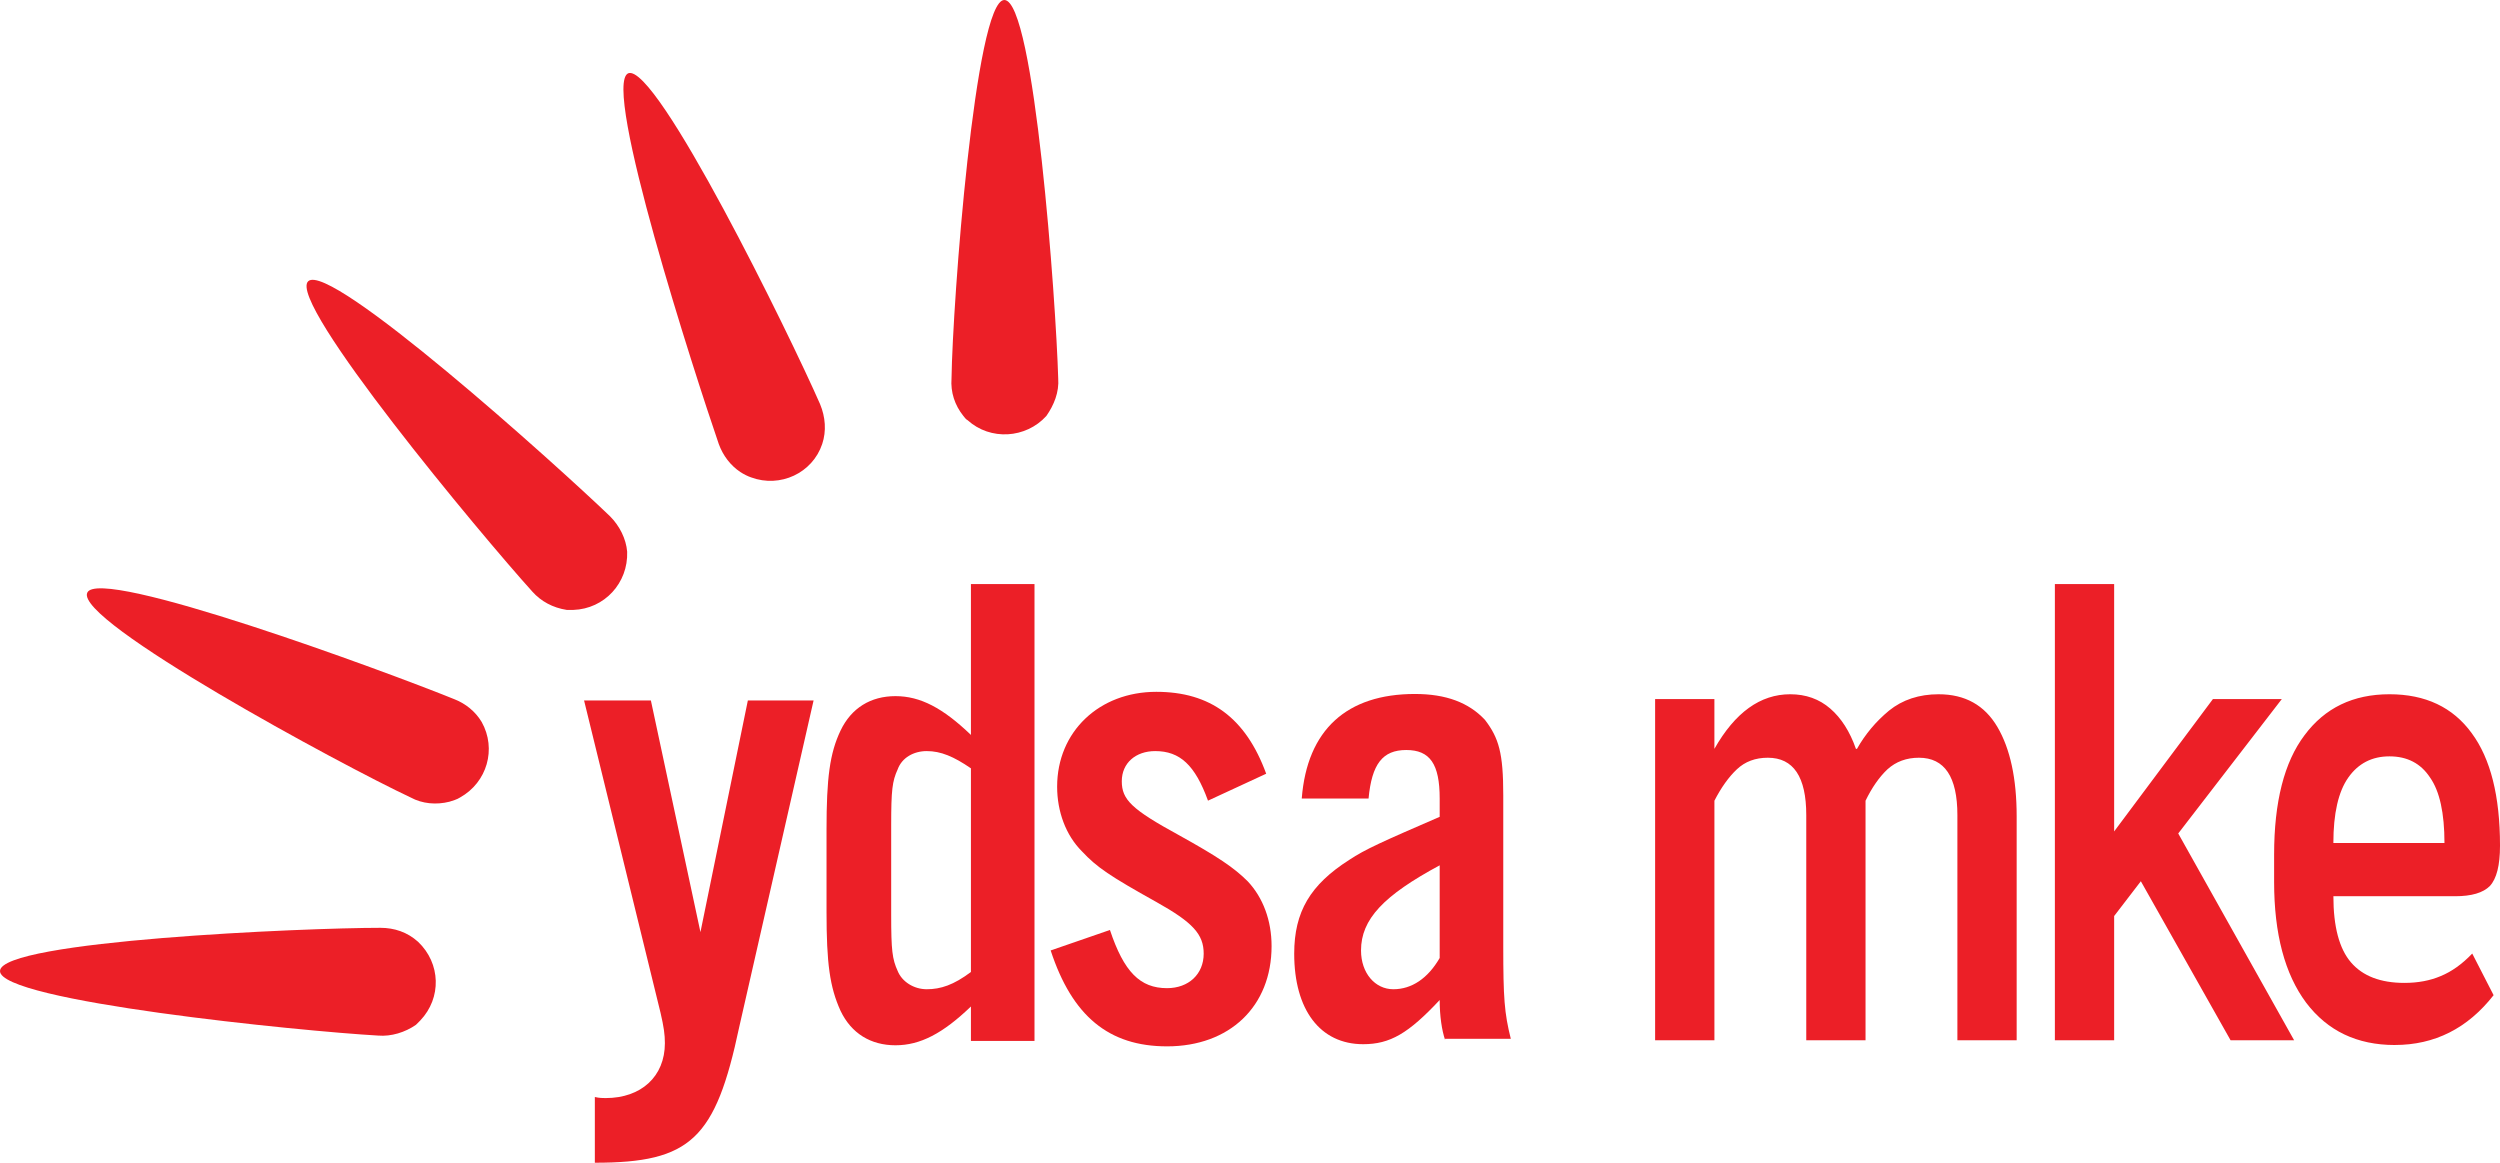
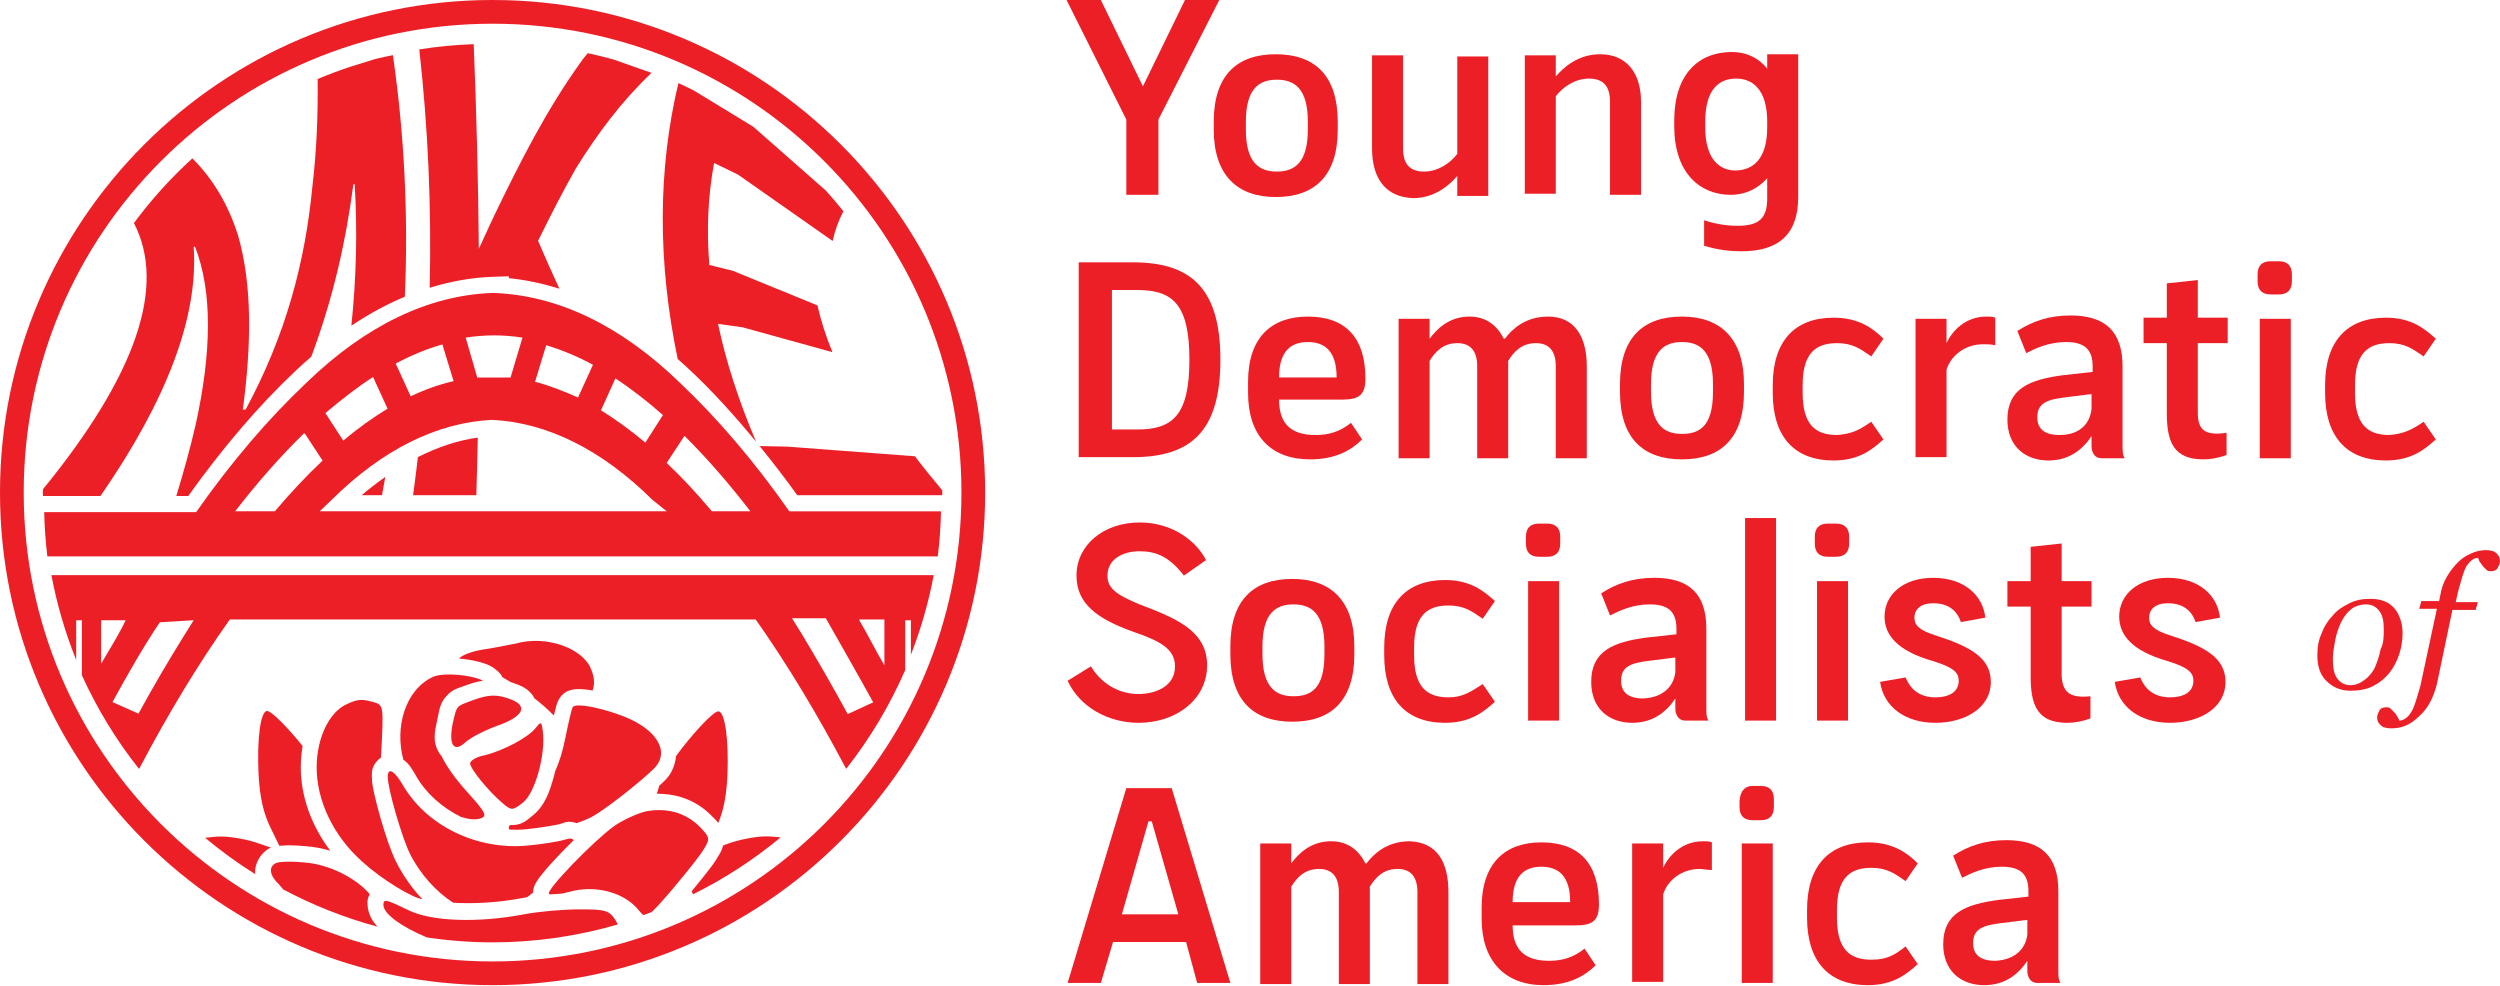
- <svg xmlns="http://www.w3.org/2000/svg" id="Layer_1" x="0px" y="0px" viewBox="0 0 231.996 107.9" xml:space="preserve" version="1.1" width="231.996" height="107.9">
-   <defs id="defs43">
-     <rect x="177.33" y="6.422" width="125.951" height="33.182" id="rect43" />
-   </defs>
-   <g id="g2" transform="translate(2.6623234e-4)">
-     <path fill="#ec1f27" d="m 75.5,65 -6.9,30.3 c -2.2,10.4 -4.5,12.6 -13.4,12.6 v -6.1 c 0.4,0.1 0.8,0.1 1,0.1 3.3,0 5.5,-2 5.5,-5.1 0,-0.8 -0.1,-1.5 -0.4,-2.8 L 54.2,65 h 6.2 L 65,86.5 69.4,65 Z" id="path1" />
-     <path fill="#ec1f27" d="M 90.1,96.5 V 93.4 C 87.5,95.9 85.4,97 83.1,97 80.8,97 79,95.9 78,93.8 77,91.6 76.7,89.4 76.7,84.6 V 77 c 0,-4.8 0.3,-7.1 1.3,-9.2 1,-2.1 2.8,-3.2 5.1,-3.2 2.3,0 4.4,1.1 7,3.6 v -14 H 96 v 42.4 h -5.9 z m 0,-25.2 c -1.6,-1.1 -2.8,-1.6 -4.1,-1.6 -1.2,0 -2.3,0.6 -2.7,1.7 -0.5,1.1 -0.6,1.9 -0.6,5.2 v 8.3 c 0,3.3 0.1,4.1 0.6,5.2 0.4,1 1.5,1.7 2.7,1.7 1.3,0 2.5,-0.4 4.1,-1.6 z" id="path2" />
+ <svg xmlns="http://www.w3.org/2000/svg" id="Layer_1" x="0px" y="0px" viewBox="0 0 253.767 100" xml:space="preserve" version="1.1" width="253.767" height="100">
+   <defs id="defs43" />
+   <g id="g10" transform="matrix(1.123598,0,0,1.123598,-69.9421,-16.96634)" style="stroke-width:0.89">
+     <path fill="#ec1f27" d="m 166.9,25.9 v 6.8 H 164 v -6.8 l -5.4,-10.8 h 3.1 l 3.8,7.8 3.8,-7.8 h 3.1 z" id="path10" style="stroke-width:0.89" />
  </g>
-   <g id="g3" transform="translate(2.6623234e-4)">
-     <path fill="#ec1f27" d="m 112.1,74.3 c -1.2,-3.3 -2.6,-4.6 -4.9,-4.6 -1.8,0 -3.1,1.1 -3.1,2.8 0,1.7 0.9,2.6 5.3,5 3.6,2 5.1,3 6.4,4.3 1.4,1.5 2.2,3.6 2.2,6 0,5.6 -3.9,9.3 -9.7,9.3 -5.4,0 -8.8,-2.8 -10.8,-8.9 l 5.5,-1.9 c 1.3,3.9 2.8,5.4 5.3,5.4 2,0 3.4,-1.3 3.4,-3.2 0,-1.8 -1,-2.9 -4.4,-4.8 -4.3,-2.4 -5.5,-3.2 -6.9,-4.7 -1.5,-1.5 -2.3,-3.7 -2.3,-6 0,-5.1 3.9,-8.8 9.2,-8.8 5,0 8.3,2.4 10.2,7.6 z" id="path3" />
+   <g id="g14" transform="matrix(1.123598,0,0,1.123598,-69.9421,-16.96634)" style="stroke-width:0.89">
+     <path fill="#ec1f27" d="m 171.9,26.8 v -0.7 c 0,-4.2 2.1,-6.1 5.6,-6.1 3.6,0 5.6,2 5.6,6.1 v 0.7 c 0,4.2 -2.1,6.1 -5.6,6.1 -3.5,0 -5.6,-2 -5.6,-6.1 z m 8.5,0 v -0.7 c 0,-3 -1.2,-3.8 -2.8,-3.8 -1.6,0 -2.8,0.8 -2.8,3.8 v 0.7 c 0,3 1.2,3.8 2.8,3.8 1.6,0 2.8,-0.8 2.8,-3.8 z" id="path11" style="stroke-width:0.89" />
+     <path fill="#ec1f27" d="m 186.2,28.5 v -8.4 h 2.8 v 8.4 c 0,1.4 0.6,2.1 1.9,2.1 1.3,0 2.4,-0.8 3,-1.6 v -8.8 h 2.8 v 12.6 h -2.8 V 31 c -0.7,0.8 -2,2 -4,2 -2.5,-0.1 -3.7,-1.8 -3.7,-4.5 z" id="path12" style="stroke-width:0.89" />
+     <path fill="#ec1f27" d="m 210.5,24.3 v 8.4 h -2.8 v -8.4 c 0,-1.4 -0.6,-2.1 -1.9,-2.1 -1.3,0 -2.4,0.8 -3,1.6 v 8.8 H 200 V 20.1 h 2.8 V 22 c 0.7,-0.8 2,-2 4,-2 2.4,0 3.7,1.7 3.7,4.3 z" id="path13" style="stroke-width:0.89" />
+     <path fill="#ec1f27" d="m 224.7,20.1 v 12.8 c 0,3.3 -1.7,4.9 -5.1,4.9 -1,0 -2.1,-0.1 -3.4,-0.5 V 35 c 1.2,0.4 2.3,0.5 3,0.5 2,0 2.7,-0.7 2.7,-2.5 v -1.8 c -0.8,0.9 -1.9,1.5 -3.3,1.5 -2.8,0 -5.1,-2 -5.1,-6.2 V 26 c 0,-4.2 2.2,-6.2 5.2,-6.2 1.4,0 2.5,0.6 3.2,1.5 V 20 h 2.8 z m -2.8,6.5 v -0.5 c 0,-3 -1.4,-3.9 -2.8,-3.9 -1.5,0 -2.8,0.9 -2.8,3.9 v 0.5 c 0,3 1.4,3.9 2.7,3.9 1.5,0 2.9,-0.9 2.9,-3.9 z" id="path14" style="stroke-width:0.89" />
  </g>
-   <g id="g4" transform="translate(2.6623234e-4)">
-     <path fill="#ec1f27" d="m 134.1,96.5 c -0.3,-0.9 -0.5,-2.2 -0.5,-3.7 -2.9,3.1 -4.6,4.1 -7.1,4.1 -4,0 -6.4,-3.2 -6.4,-8.4 0,-3.9 1.5,-6.4 5.1,-8.7 1.5,-1 3.1,-1.7 8.4,-4 v -1.7 c 0,-3.2 -0.9,-4.5 -3.1,-4.5 -2.2,0 -3.2,1.3 -3.5,4.5 h -6.2 c 0.5,-6.4 4.2,-9.7 10.5,-9.7 2.9,0 5,0.8 6.5,2.4 1.3,1.7 1.7,3.1 1.7,7 v 14 c 0,4.8 0.1,6.2 0.7,8.6 h -6.1 z m -0.5,-16.2 c -5.2,2.8 -7.3,5 -7.3,7.9 0,2.1 1.3,3.6 3,3.6 1.7,0 3.2,-1 4.3,-2.9 z" id="path4" />
+   <g id="g17" transform="matrix(1.123598,0,0,1.123598,-69.9421,-16.96634)" style="stroke-width:0.89">
+     <path fill="#ec1f27" d="m 172.5,47.6 c 0,6.4 -2.6,8.8 -7.9,8.8 h -4.9 V 38.8 h 4.9 c 5.3,0 7.9,2.4 7.9,8.8 z m -2.8,0 c 0,-5 -1.5,-6.3 -4.7,-6.3 h -2.3 v 12.6 h 2.3 c 3.2,0 4.7,-1.3 4.7,-6.3 z" id="path15" style="stroke-width:0.89" />
+     <path fill="#ec1f27" d="m 175,50.6 v -1 c 0,-4 2.1,-5.9 5.4,-5.9 3.4,0 5.2,1.9 5.2,5.6 0,1.5 -0.6,1.9 -2.1,1.9 h -5.7 c 0,2.3 1.2,3.2 3.3,3.2 1.2,0 2.2,-0.3 3.2,-1.1 l 1,1.5 c -0.9,0.9 -2.3,1.8 -4.7,1.8 -3.5,0 -5.6,-2.1 -5.6,-6 z m 8,-1.4 c 0,-2.3 -1,-3.2 -2.6,-3.2 -1.6,0 -2.6,0.9 -2.6,3.2 z" id="path16" style="stroke-width:0.89" />
+     <path fill="#ec1f27" d="m 205.6,48.2 v 8.3 h -2.8 v -8.3 c 0,-1.5 -0.7,-2.1 -1.8,-2.1 -1.3,0 -2,0.8 -2.5,1.6 v 8.8 h -2.8 v -8.3 c 0,-1.5 -0.7,-2.1 -1.8,-2.1 -1.3,0 -2,0.8 -2.5,1.6 v 8.8 h -2.8 V 43.9 h 2.8 v 1.8 c 0.6,-0.8 1.7,-2 3.6,-2 1.5,0 2.5,0.8 3.1,2 h 0.1 c 0.6,-0.8 1.8,-2 3.9,-2 2.4,0 3.5,1.8 3.5,4.5 z" id="path17" style="stroke-width:0.89" />
  </g>
-   <path fill="#ec1f27" d="m 93.2,0 c 2.8,0 4.8,28.1 5,35.1 0.1,1.3 -0.4,2.5 -1.1,3.5 -1.9,2.1 -5.2,2.3 -7.3,0.4 -0.2,-0.1 -0.3,-0.3 -0.4,-0.4 -0.8,-1 -1.2,-2.2 -1.1,-3.5 0.1,-7 2.2,-35.1 4.9,-35.1 z" id="path5" />
-   <path fill="#ec1f27" d="M 2.6623234e-4,90.1 C 0.1,87.3 28.3,86.1 35.3,86.1 c 1.3,0 2.5,0.4 3.5,1.3 2.1,2 2.2,5.2 0.2,7.3 -0.1,0.1 -0.3,0.3 -0.4,0.4 -1,0.7 -2.3,1.1 -3.5,1 -7.1,-0.4 -35.2,-3.2 -35.1,-6 z" id="path6" />
-   <path fill="#ec1f27" d="m 8.1,55 c 1.1,-2.5 27.7,7.3 34.1,9.9 1,0.4 1.9,1.1 2.5,2.1 1.4,2.5 0.5,5.6 -2,7 -0.3,0.2 -0.7,0.3 -1,0.4 -1.2,0.3 -2.5,0.2 -3.6,-0.4 -6.4,-3 -31.2,-16.4 -30,-19 z" id="path7" />
-   <path fill="#ec1f27" d="m 28.6,26.1 c 2,-1.9 23,17 28,21.8 0.9,0.9 1.5,2.1 1.6,3.3 0.1,2.9 -2.1,5.3 -5,5.4 -0.2,0 -0.4,0 -0.6,0 -1.3,-0.2 -2.4,-0.8 -3.2,-1.7 -4.7,-5.2 -22.8,-26.9 -20.8,-28.8 z" id="path8" />
-   <path fill="#ec1f27" d="m 58.3,6.8 c 2.6,-1 15,24.3 17.8,30.7 0.5,1.2 0.6,2.5 0.2,3.7 -0.9,2.7 -3.9,4.1 -6.6,3.1 -0.3,-0.1 -0.7,-0.3 -1,-0.5 -0.9,-0.6 -1.6,-1.5 -2,-2.6 -2.2,-6.4 -10.9,-33.3 -8.4,-34.4 z" id="path9" />
-   <path style="font-weight:bold;font-size:56.02px;font-family:'Manifold DSA';-inkscape-font-specification:'Manifold DSA Bold';letter-spacing:-3.948px;fill:#ec1f27;stroke-width:0.955" d="m 203.367,56.995 c 2.764,0 4.818,0.896 6.162,2.689 1.344,1.793 2.017,4.239 2.017,7.339 V 85.397 h -6.218 V 66.911 c 0,-3.137 -1.344,-4.706 -4.033,-4.706 -1.307,0 -2.409,0.317 -3.305,0.952 -0.859,0.635 -1.625,1.494 -2.297,2.577 v 19.663 h -6.218 V 66.911 c 0,-3.137 -1.344,-4.706 -4.033,-4.706 -1.307,0 -2.39,0.317 -3.249,0.952 -0.859,0.635 -1.643,1.494 -2.353,2.577 V 85.397 H 173.62 v -28.01 h 6.218 v 4.089 c 2.166,-2.988 4.818,-4.482 7.955,-4.482 1.643,0 3.044,0.392 4.202,1.176 1.158,0.784 2.054,1.886 2.689,3.305 h 0.112 c 0.859,-1.195 1.979,-2.241 3.361,-3.137 1.419,-0.896 3.156,-1.344 5.21,-1.344 z m 30.617,28.402 -9.411,-13.053 -2.801,2.857 V 85.397 h -6.218 V 47.949 h 6.218 V 68.255 L 232.135,57.387 h 7.227 l -10.868,11.036 12.156,16.974 z m 17.228,0.392 c -3.959,0 -7.059,-1.158 -9.299,-3.473 -2.241,-2.353 -3.361,-5.658 -3.361,-9.916 v -2.241 c 0,-4.332 1.064,-7.6 3.193,-9.804 2.129,-2.241 5.098,-3.361 8.907,-3.361 3.772,0 6.648,1.064 8.627,3.193 1.979,2.091 2.969,5.173 2.969,9.243 0,1.606 -0.355,2.708 -1.064,3.305 -0.71,0.56 -1.923,0.84 -3.641,0.84 h -12.773 c 0,2.502 0.616,4.314 1.849,5.434 1.232,1.12 3.1,1.681 5.602,1.681 1.419,0 2.689,-0.187 3.809,-0.56 1.158,-0.373 2.259,-0.99 3.305,-1.849 l 2.241,3.417 c -2.726,2.726 -6.181,4.089 -10.364,4.089 z m 5.21,-16.582 c 0,-2.465 -0.504,-4.258 -1.513,-5.378 -0.971,-1.158 -2.39,-1.737 -4.258,-1.737 -1.83,0 -3.268,0.579 -4.314,1.737 -1.046,1.158 -1.569,2.95 -1.569,5.378 z" id="text1" transform="scale(0.884646,1.130396)" aria-label="mke" />
+   <g id="g18" transform="matrix(1.123598,0,0,1.123598,-69.9421,-16.96634)" style="stroke-width:0.89">
+     <path fill="#ec1f27" d="m 208.6,50.5 v -0.7 c 0,-4.2 2.1,-6.1 5.6,-6.1 3.5,0 5.6,2 5.6,6.1 v 0.7 c 0,4.2 -2.1,6.1 -5.6,6.1 -3.5,0 -5.6,-1.9 -5.6,-6.1 z m 8.4,0 v -0.7 c 0,-3 -1.2,-3.8 -2.8,-3.8 -1.6,0 -2.8,0.8 -2.8,3.8 v 0.7 c 0,3 1.2,3.8 2.8,3.8 1.6,0 2.8,-0.7 2.8,-3.8 z" id="path18" style="stroke-width:0.89" />
+   </g>
+   <g id="g19" transform="matrix(1.123598,0,0,1.123598,-69.9421,-16.96634)" style="stroke-width:0.89">
+     <path fill="#ec1f27" d="m 231.3,53.2 1.1,1.6 c -1,0.9 -2.2,1.9 -4.5,1.9 -3.6,0 -5.5,-2.2 -5.5,-6.1 v -0.7 c 0,-4 2,-6.1 5.5,-6.1 2.3,0 3.6,1 4.5,1.9 l -1.1,1.6 c -1,-0.7 -1.7,-1.2 -3.1,-1.2 -2,0 -3.1,1 -3.1,3.8 v 0.7 c 0,2.8 1.1,3.8 3.1,3.8 1.4,-0.1 2.1,-0.5 3.1,-1.2 z" id="path19" style="stroke-width:0.89" />
+   </g>
+   <g id="g20" transform="matrix(1.123598,0,0,1.123598,-69.9421,-16.96634)" style="stroke-width:0.89">
+     <path fill="#ec1f27" d="m 241.4,46.2 c -1.6,0 -2.9,1 -3.3,2.3 v 7.9 h -2.8 V 43.9 h 2.8 v 2.2 c 0.5,-1.1 1.7,-2.4 3.6,-2.4 0.3,0 0.6,0 0.8,0.1 v 2.5 c -0.3,-0.1 -0.7,-0.1 -1.1,-0.1 z" id="path20" style="stroke-width:0.89" />
+   </g>
+   <g id="g21" transform="matrix(1.123598,0,0,1.123598,-69.9421,-16.96634)" style="stroke-width:0.89">
+     <path fill="#ec1f27" d="m 254.2,56.5 h -2.1 c -0.6,0 -0.9,-0.5 -0.9,-1.1 v -0.9 c -0.8,1.2 -2,2.2 -3.9,2.2 -2,0 -3.7,-1.2 -3.7,-3.7 0,-2.8 2,-3.6 5,-4 l 2.7,-0.3 v -0.5 c 0,-1.5 -0.7,-2.2 -2.4,-2.2 -1.6,0 -2.8,0.6 -3.6,1 l -0.8,-2 c 1.4,-0.9 2.9,-1.4 4.8,-1.4 3.1,0 4.7,1.4 4.7,4.6 v 7.1 c 0,0.6 0,0.9 0.2,1.2 z m -3,-4.5 v -1.3 l -2.4,0.3 c -1.6,0.2 -2.5,0.5 -2.5,1.8 0,1 0.6,1.6 2,1.6 2,0 2.8,-1.2 2.9,-2.4 z" id="path21" style="stroke-width:0.89" />
+   </g>
+   <g id="g24" transform="matrix(1.123598,0,0,1.123598,-69.9421,-16.96634)" style="stroke-width:0.89">
+     <path fill="#ec1f27" d="m 263.4,54.2 v 2 c -0.8,0.3 -1.5,0.4 -2.1,0.4 -2.7,0 -3.3,-1.6 -3.3,-4.2 v -6.3 h -2.1 v -2.3 h 2.1 v -3.1 l 2.8,-0.3 v 3.4 h 2.7 v 2.3 h -2.7 v 6.3 c 0,1.5 0.6,2.1 2.6,1.8 z" id="path22" style="stroke-width:0.89" />
+     <path fill="#ec1f27" d="m 267.4,38.7 h 0.7 c 0.8,0 1.2,0.4 1.2,1.2 v 0.6 c 0,0.8 -0.4,1.2 -1.2,1.2 h -0.7 c -0.8,0 -1.2,-0.4 -1.2,-1.2 v -0.6 c 0,-0.8 0.4,-1.2 1.2,-1.2 z m 1.8,5.2 v 12.6 h -2.8 V 43.9 Z" id="path23" style="stroke-width:0.89" />
+     <path fill="#ec1f27" d="m 281.2,53.2 1.1,1.6 c -1,0.9 -2.2,1.9 -4.5,1.9 -3.6,0 -5.5,-2.2 -5.5,-6.1 v -0.7 c 0,-4 2,-6.1 5.5,-6.1 2.3,0 3.5,1 4.5,1.9 l -1.1,1.6 c -1,-0.7 -1.7,-1.2 -3.1,-1.2 -2,0 -3.1,1 -3.1,3.8 v 0.7 c 0,2.8 1.1,3.8 3.1,3.8 1.3,-0.1 2.1,-0.5 3.1,-1.2 z" id="path24" style="stroke-width:0.89" />
+   </g>
+   <g id="g25" transform="matrix(1.123598,0,0,1.123598,-69.9421,-16.96634)" style="stroke-width:0.89">
+     <path fill="#ec1f27" d="m 171.3,75.2 c 0,3.1 -2.8,5.2 -6.2,5.2 -2.7,0 -5.3,-1.4 -6.4,-3.8 l 2.1,-1.3 c 1.1,1.8 2.8,2.5 4.3,2.5 1.4,0 3.3,-0.6 3.3,-2.5 0,-1.6 -1.4,-2.3 -3.7,-3.1 -3.4,-1.2 -5.2,-2.6 -5.2,-5.1 0,-2.8 2.5,-4.8 5.7,-4.8 3.1,0 5.2,1.8 6,3.4 l -2,1.4 c -1.3,-1.7 -2.5,-2.2 -4,-2.2 -1.5,0 -2.9,0.7 -2.9,2.2 0,1.1 0.7,1.7 2.9,2.6 3.1,1.2 6.1,2.3 6.1,5.5 z" id="path25" style="stroke-width:0.89" />
+   </g>
+   <g id="g26" transform="matrix(1.123598,0,0,1.123598,-69.9421,-16.96634)" style="stroke-width:0.89">
+     <path fill="#ec1f27" d="m 173.4,74.2 v -0.7 c 0,-4.2 2.1,-6.1 5.6,-6.1 3.5,0 5.6,2 5.6,6.1 v 0.7 c 0,4.2 -2.1,6.1 -5.6,6.1 -3.5,0 -5.6,-1.9 -5.6,-6.1 z m 8.5,0 v -0.7 c 0,-3 -1.2,-3.8 -2.8,-3.8 -1.6,0 -2.8,0.8 -2.8,3.8 v 0.7 c 0,3 1.2,3.8 2.8,3.8 1.6,0 2.8,-0.7 2.8,-3.8 z" id="path26" style="stroke-width:0.89" />
+   </g>
+   <g id="g31" transform="matrix(1.123598,0,0,1.123598,-69.9421,-16.96634)" style="stroke-width:0.89">
+     <path fill="#ec1f27" d="m 196.2,76.9 1.1,1.6 c -1,0.9 -2.2,1.9 -4.5,1.9 -3.6,0 -5.5,-2.2 -5.5,-6.1 v -0.7 c 0,-4 2,-6.1 5.5,-6.1 2.3,0 3.5,1 4.5,1.9 l -1.1,1.6 c -1,-0.7 -1.7,-1.2 -3.1,-1.2 -2,0 -3.1,1 -3.1,3.8 v 0.7 c 0,2.8 1.1,3.8 3.1,3.8 1.3,0 2,-0.5 3.1,-1.2 z" id="path27" style="stroke-width:0.89" />
+     <path fill="#ec1f27" d="m 201.3,62.4 h 0.7 c 0.8,0 1.2,0.4 1.2,1.2 v 0.6 c 0,0.8 -0.4,1.2 -1.2,1.2 h -0.7 c -0.8,0 -1.2,-0.4 -1.2,-1.2 v -0.6 c 0,-0.8 0.4,-1.2 1.2,-1.2 z m 1.8,5.2 v 12.6 h -2.8 V 67.6 Z" id="path28" style="stroke-width:0.89" />
+     <path fill="#ec1f27" d="m 216.6,80.2 h -2.1 c -0.6,0 -0.9,-0.5 -0.9,-1.1 v -0.9 c -0.8,1.2 -2,2.2 -3.9,2.2 -2,0 -3.7,-1.2 -3.7,-3.7 0,-2.8 2,-3.6 5,-4 l 2.7,-0.3 v -0.5 c 0,-1.5 -0.7,-2.2 -2.4,-2.2 -1.6,0 -2.8,0.6 -3.6,1 l -0.8,-2 c 1.4,-0.9 2.9,-1.4 4.8,-1.4 3.1,0 4.7,1.4 4.7,4.6 V 79 c 0,0.6 0,0.9 0.2,1.2 z m -3,-4.4 v -1.3 l -2.4,0.3 c -1.6,0.2 -2.5,0.5 -2.5,1.8 0,1 0.6,1.6 2,1.6 2,-0.1 2.8,-1.3 2.9,-2.4 z" id="path29" style="stroke-width:0.89" />
+     <path fill="#ec1f27" d="m 219.9,61.9 h 2.8 v 18.3 h -2.8 z" id="path30" style="stroke-width:0.89" />
+     <path fill="#ec1f27" d="m 227.4,62.4 h 0.7 c 0.8,0 1.2,0.4 1.2,1.2 v 0.6 c 0,0.8 -0.4,1.2 -1.2,1.2 h -0.7 c -0.8,0 -1.2,-0.4 -1.2,-1.2 v -0.6 c 0,-0.8 0.4,-1.2 1.2,-1.2 z m 1.8,5.2 v 12.6 h -2.8 V 67.6 Z" id="path31" style="stroke-width:0.89" />
+   </g>
+   <g id="g32" transform="matrix(1.123598,0,0,1.123598,-69.9421,-16.96634)" style="stroke-width:0.89">
+     <path fill="#ec1f27" d="m 242.1,76.7 c 0,2.4 -2.4,3.7 -5,3.7 -2.8,0 -4.7,-1.5 -5,-3.7 l 2.3,-0.4 c 0.4,1 1.2,1.8 2.7,1.8 1.1,0 2.1,-0.4 2.1,-1.5 0,-0.7 -0.4,-1.2 -2.4,-1.8 -3.1,-0.9 -4.3,-2.3 -4.3,-4 0,-2 1.7,-3.5 4.4,-3.5 2.8,0 4.5,1.6 4.7,3.6 l -2.2,0.4 c -0.3,-0.9 -1,-1.7 -2.5,-1.7 -1.2,0 -1.7,0.6 -1.7,1.3 0,0.6 0.3,1.1 1.9,1.6 3.1,1 5,2 5,4.2 z" id="path32" style="stroke-width:0.89" />
+   </g>
+   <g id="g34" transform="matrix(1.123598,0,0,1.123598,-69.9421,-16.96634)" style="stroke-width:0.89">
+     <path fill="#ec1f27" d="m 251.1,78 v 2 c -0.8,0.3 -1.5,0.4 -2.1,0.4 -2.7,0 -3.3,-1.6 -3.3,-4.2 v -6.3 h -2.1 v -2.3 h 2.1 v -3.1 l 2.8,-0.3 v 3.4 h 2.7 v 2.3 h -2.7 v 6.3 c 0.1,1.4 0.7,2 2.6,1.8 z" id="path33" style="stroke-width:0.89" />
+     <path fill="#ec1f27" d="m 263.3,76.7 c 0,2.4 -2.4,3.7 -5,3.7 -2.8,0 -4.7,-1.5 -5,-3.7 l 2.3,-0.4 c 0.4,1 1.2,1.8 2.7,1.8 1.1,0 2.1,-0.4 2.1,-1.5 0,-0.7 -0.4,-1.2 -2.4,-1.8 -3.1,-0.9 -4.3,-2.3 -4.3,-4 0,-2 1.7,-3.5 4.4,-3.5 2.8,0 4.5,1.6 4.7,3.6 l -2.2,0.4 c -0.3,-0.9 -1,-1.7 -2.5,-1.7 -1.2,0 -1.7,0.6 -1.7,1.3 0,0.6 0.3,1.1 1.9,1.6 3.1,1 5,2 5,4.2 z" id="path34" style="stroke-width:0.89" />
+   </g>
+   <g id="g36" transform="matrix(1.123598,0,0,1.123598,-69.9421,-16.96634)" style="stroke-width:0.89">
+     <path fill="#ec1f27" d="m 279.3,72.3 c 0,0.6 -0.1,1.3 -0.3,1.9 -0.2,0.6 -0.5,1.2 -0.9,1.7 -0.4,0.5 -0.9,0.9 -1.5,1.2 -0.6,0.3 -1.3,0.4 -2,0.4 -0.9,0 -1.6,-0.3 -2.2,-0.9 -0.6,-0.6 -0.8,-1.4 -0.8,-2.3 0,-0.7 0.1,-1.4 0.4,-2 0.2,-0.6 0.6,-1.2 1,-1.6 0.4,-0.5 0.9,-0.8 1.5,-1.1 0.6,-0.3 1.2,-0.4 1.9,-0.4 1,0 1.7,0.3 2.2,0.9 0.4,0.5 0.7,1.3 0.7,2.2 z M 277.6,72 c 0,-0.8 -0.1,-1.3 -0.4,-1.7 -0.3,-0.4 -0.7,-0.6 -1.2,-0.6 -0.4,0 -0.9,0.1 -1.3,0.4 -0.4,0.3 -0.7,0.7 -1,1.3 -0.2,0.5 -0.4,1 -0.5,1.6 -0.1,0.6 -0.2,1.1 -0.2,1.6 0,0.8 0.1,1.4 0.4,1.8 0.3,0.4 0.7,0.6 1.2,0.6 0.5,0 0.9,-0.2 1.3,-0.5 0.4,-0.3 0.7,-0.7 0.9,-1.1 0.2,-0.5 0.4,-1 0.5,-1.6 0.3,-0.6 0.3,-1.2 0.3,-1.8 z" id="path35" style="stroke-width:0.89" />
+     <path fill="#ec1f27" d="m 283.8,70.2 -1.4,6.7 c -0.3,1.2 -0.8,2.2 -1.6,2.9 -0.8,0.8 -1.6,1.1 -2.5,1.1 -0.5,0 -0.8,-0.1 -1,-0.3 -0.2,-0.2 -0.3,-0.4 -0.3,-0.7 0,-0.2 0.1,-0.4 0.2,-0.6 0.1,-0.2 0.3,-0.3 0.6,-0.3 0.2,0 0.3,0 0.4,0.1 0.1,0.1 0.2,0.2 0.3,0.3 0.1,0.1 0.2,0.2 0.3,0.4 0.1,0.2 0.2,0.3 0.2,0.4 0.4,0 0.8,-0.3 1.1,-0.8 0.3,-0.5 0.5,-1.3 0.8,-2.3 l 1.5,-7 h -1.6 l 0.2,-0.7 h 1.6 l 0.1,-0.5 c 0.1,-0.6 0.3,-1.2 0.6,-1.7 0.3,-0.5 0.6,-0.9 1,-1.3 0.3,-0.3 0.7,-0.6 1.2,-0.8 0.4,-0.2 0.9,-0.3 1.3,-0.3 0.5,0 0.8,0.1 1,0.3 0.2,0.2 0.3,0.4 0.3,0.7 0,0.2 -0.1,0.4 -0.2,0.6 -0.1,0.2 -0.3,0.3 -0.6,0.3 -0.2,0 -0.3,0 -0.4,-0.1 -0.1,-0.1 -0.2,-0.2 -0.3,-0.3 -0.1,-0.1 -0.2,-0.3 -0.3,-0.4 -0.1,-0.1 -0.1,-0.3 -0.2,-0.4 -0.4,0 -0.7,0.3 -1,0.7 -0.3,0.5 -0.5,1.3 -0.8,2.4 l -0.2,0.9 h 2 l -0.2,0.7 z" id="path36" style="stroke-width:0.89" />
+   </g>
+   <g id="g43" transform="matrix(1.123598,0,0,1.123598,-69.9421,-16.96634)" style="stroke-width:0.89">
+     <path fill="#ec1f27" d="m 169.4,100.2 h -6.6 l -1.1,3.7 h -3 L 164,86.3 h 4.1 l 5.3,17.6 h -3 z m -0.7,-2.5 -2.4,-8.4 H 166 l -2.4,8.4 z" id="path37" style="stroke-width:0.89" />
+     <path fill="#ec1f27" d="m 193.1,95.7 v 8.3 h -2.8 v -8.3 c 0,-1.5 -0.7,-2.1 -1.8,-2.1 -1.3,0 -2,0.8 -2.5,1.6 v 8.8 h -2.8 v -8.3 c 0,-1.5 -0.7,-2.1 -1.8,-2.1 -1.3,0 -2,0.8 -2.5,1.6 v 8.8 h -2.8 V 91.3 h 2.8 v 1.8 c 0.6,-0.8 1.7,-2 3.6,-2 1.5,0 2.5,0.8 3.1,2 h 0.1 c 0.6,-0.8 1.8,-2 3.9,-2 2.5,0.1 3.5,1.9 3.5,4.6 z" id="path38" style="stroke-width:0.89" />
+     <path fill="#ec1f27" d="m 196.1,98.1 v -1 c 0,-4 2.1,-5.9 5.4,-5.9 3.4,0 5.2,1.9 5.2,5.6 0,1.5 -0.6,1.9 -2.1,1.9 h -5.7 c 0,2.3 1.2,3.2 3.3,3.2 1.2,0 2.2,-0.3 3.2,-1.1 l 1,1.5 c -0.9,0.9 -2.3,1.8 -4.7,1.8 -3.5,0 -5.6,-2.2 -5.6,-6 z m 8,-1.5 c 0,-2.3 -1,-3.2 -2.6,-3.2 -1.6,0 -2.6,0.9 -2.6,3.2 z" id="path39" style="stroke-width:0.89" />
+     <path fill="#ec1f27" d="m 215.8,93.6 c -1.6,0 -2.9,1 -3.3,2.3 v 7.9 h -2.8 V 91.3 h 2.8 v 2.2 c 0.5,-1.1 1.7,-2.4 3.6,-2.4 0.3,0 0.6,0 0.8,0.1 v 2.5 c -0.4,0 -0.8,-0.1 -1.1,-0.1 z" id="path40" style="stroke-width:0.89" />
+     <path fill="#ec1f27" d="m 220.6,86.1 h 0.7 c 0.8,0 1.2,0.4 1.2,1.2 V 88 c 0,0.8 -0.4,1.2 -1.2,1.2 h -0.7 c -0.8,0 -1.2,-0.4 -1.2,-1.2 v -0.6 c 0.1,-0.9 0.5,-1.3 1.2,-1.3 z m 1.8,5.2 v 12.6 h -2.8 V 91.3 Z" id="path41" style="stroke-width:0.89" />
+     <path fill="#ec1f27" d="m 234.4,100.6 1.1,1.6 c -1,0.9 -2.2,1.9 -4.5,1.9 -3.6,0 -5.5,-2.2 -5.5,-6.1 v -0.7 c 0,-4 2,-6.1 5.5,-6.1 2.3,0 3.6,1 4.5,1.9 l -1.1,1.6 c -1,-0.7 -1.7,-1.2 -3.1,-1.2 -2,0 -3.1,1 -3.1,3.8 V 98 c 0,2.8 1.1,3.8 3.1,3.8 1.4,0 2.1,-0.4 3.1,-1.2 z" id="path42" style="stroke-width:0.89" />
+     <path fill="#ec1f27" d="m 248.4,103.9 h -2.1 c -0.6,0 -0.9,-0.5 -0.9,-1.1 v -0.9 c -0.8,1.2 -2,2.2 -3.9,2.2 -2,0 -3.7,-1.2 -3.7,-3.7 0,-2.8 2,-3.6 5,-4 l 2.7,-0.3 v -0.5 c 0,-1.5 -0.7,-2.2 -2.4,-2.2 -1.6,0 -2.8,0.6 -3.6,1 l -0.8,-2 c 1.4,-0.9 2.9,-1.4 4.8,-1.4 3.1,0 4.7,1.4 4.7,4.6 v 7.1 c 0,0.6 0,0.9 0.2,1.2 z m -3,-4.4 v -1.3 l -2.4,0.3 c -1.6,0.2 -2.5,0.5 -2.5,1.8 0,1 0.6,1.6 2,1.6 2,-0.1 2.8,-1.3 2.9,-2.4 z" id="path43" style="stroke-width:0.89" />
+   </g>
+   <g id="g1" transform="translate(-66,32.00013)">
+     <path id="path23-0" style="font-weight:bold;font-size:133.301px;line-height:1.1;font-family:'Manifold DSA';-inkscape-font-specification:'Manifold DSA Bold';letter-spacing:-11.472px;word-spacing:0px;fill:#ec1f27;fill-opacity:1;stroke-width:10;stroke-miterlimit:4.2;paint-order:stroke fill markers" d="m 114.084,-27.518 a 45.655,45.656 0 0 0 -5.524,0.533 c 0.897,7.991 1.246,16.057 1.056,24.195 2.092,-0.64 4.209,-1.037 6.346,-1.109 l 1.691,-0.057 2.2e-4,0.193 c 1.725,0.168 3.436,0.536 5.129,1.071 -0.752,-1.614 -1.468,-3.234 -2.165,-4.862 1.228,-2.493 2.475,-4.947 3.839,-7.352 2.22,-3.575 4.67,-6.845 7.677,-9.696 l -3.843,-1.353 a 45.655,45.656 0 0 0 -2.618,-0.65 c -0.161,0.192 -0.323,0.383 -0.481,0.578 -3.716,5.111 -6.406,10.501 -9.103,16.068 -0.492,1.077 -0.985,2.148 -1.484,3.214 -0.062,-6.952 -0.238,-13.875 -0.52,-20.773 z m -8.203,1.116 a 45.655,45.656 0 0 0 -1.75,0.381 l -2.445,0.757 a 45.655,45.656 0 0 0 -3.444,1.285 c 0.044,3.651 -0.101,7.262 -0.527,10.865 -0.74,7.704 -2.678,15.077 -6.779,22.68 l -0.288,0.015 c 0.89,-6.658 0.957,-12.693 -0.49,-17.702 -0.972,-3.063 -2.499,-5.678 -4.633,-7.805 a 45.655,45.656 0 0 0 -5.93,6.568 c 3.319,6.416 0.229,15.425 -9.226,27.01 a 45.655,45.656 0 0 0 -0.025,0.349 45.655,45.656 0 0 0 0.025,0.345 h 5.829 C 82.98,8.542 86.138,0.121 85.662,-6.912 l 0.125,-0.073 c 1.796,4.585 1.699,10.706 0.077,18.082 -0.536,2.326 -1.205,4.751 -1.967,7.248 h 1.214 c 3.443,-4.817 7.049,-9.071 10.82,-12.632 0.549,-0.534 1.109,-1.02 1.668,-1.512 2.185,-5.844 3.508,-11.632 4.269,-17.486 l 0.133,-0.026 c 0.285,4.705 0.173,9.495 -0.334,14.37 1.776,-1.191 3.588,-2.173 5.428,-2.941 0.355,-8.285 -0.046,-16.46 -1.213,-24.522 z m 28.98,2.839 c -2.097,8.835 -2.113,18.173 -0.069,28.006 0.438,0.392 0.879,0.77 1.312,1.188 2.275,2.148 4.482,4.575 6.638,7.199 -1.76,-4.137 -3.049,-8.124 -3.857,-11.957 l 2.5,0.353 9.111,2.521 c -0.673,-1.647 -1.179,-3.229 -1.518,-4.747 l -8.595,-3.515 -2.381,-0.588 c -0.295,-3.596 -0.134,-7.046 0.484,-10.351 l 2.419,1.172 9.616,6.744 c 0.226,-1.061 0.593,-2.065 1.087,-3.021 a 45.655,45.656 0 0 0 -1.767,-2.087 l -7.369,-6.483 -6.046,-3.687 a 45.655,45.656 0 0 0 -1.564,-0.747 z m -20.362,35.981 c -2.033,0.287 -4.063,0.958 -6.079,1.98 -0.149,1.287 -0.314,2.576 -0.489,3.866 h 6.42 c 0.056,-1.95 0.109,-3.9 0.148,-5.846 z m 28.607,0.861 c 1.293,1.594 2.571,3.24 3.82,4.988 h 14.71 a 45.655,45.656 0 0 0 0.019,-0.265 45.655,45.656 0 0 0 -0.006,-0.227 c -0.983,-1.176 -1.929,-2.337 -2.778,-3.459 L 145.941,13.337 Z m -37.997,3.131 c -0.801,0.568 -1.599,1.173 -2.391,1.854 h 2.056 c 0.115,-0.619 0.229,-1.237 0.336,-1.854 z" />
+     <path id="path635" clip-path="none" style="color:#000000;display:inline;fill:#ec1f27;fill-opacity:1;stroke-width:2;-inkscape-stroke:none;paint-order:markers stroke fill" d="m 120.44,33.054 c -0.702,-0.006 -1.408,0.079 -2.081,0.272 -0.431,0.068 -1.942,0.406 -3.345,0.609 -1.257,0.212 -2.101,0.574 -2.423,0.909 0.112,0.012 0.223,0.023 0.338,0.035 0.623,0.067 1.236,0.175 1.804,0.335 0.56,0.157 1.063,0.304 1.627,0.786 0.194,0.148 0.452,0.344 0.635,0.74 0.289,0.158 0.587,0.333 0.887,0.516 0.194,0.056 0.388,0.122 0.581,0.197 0.599,0.232 1.154,0.503 1.615,1.142 0.062,0.086 0.116,0.183 0.163,0.285 0.65,0.504 1.262,1.033 1.788,1.559 0.07,0.066 0.133,0.125 0.197,0.185 0.014,-0.06 0.029,-0.132 0.042,-0.189 0.07,-0.296 0.134,-0.555 0.2,-0.784 0.033,-0.115 0.066,-0.221 0.11,-0.341 0.036,-0.097 0.099,-0.236 0.224,-0.432 0.271,-0.431 0.599,-0.636 0.872,-0.746 0.091,-0.037 0.176,-0.063 0.251,-0.084 0.155,-0.043 0.294,-0.068 0.423,-0.082 0.13,-0.014 0.251,-0.018 0.373,-0.019 v -2.2e-4 c 0.118,-0.001 0.237,0.002 0.356,0.009 0.074,0.004 0.149,0.012 0.224,0.018 0.042,0.004 0.083,0.006 0.126,0.011 0.107,0.012 0.216,0.026 0.327,0.042 0.011,0.002 0.021,0.003 0.032,0.004 0.121,0.018 0.245,0.039 0.371,0.062 0.237,-0.74 0.169,-1.311 -0.138,-2.126 -0.632,-1.693 -3.076,-2.89 -5.582,-2.913 z m -8.899,3.411 c -0.649,0.003 -1.22,0.075 -1.563,0.231 -2.83,1.291 -3.941,5.1 -3.031,8.42 0.614,0.44 0.879,0.958 1.28,1.633 l 0.008,0.014 0.008,0.014 c 0.992,1.741 2.614,3.185 4.555,4.149 0.812,0.254 1.54,0.323 2.019,0.135 0.66,-0.227 0.44,-0.634 -1.232,-2.492 -1.295,-1.424 -2.216,-2.692 -2.764,-3.819 -0.069,-0.072 -0.13,-0.148 -0.181,-0.227 -0.789,-1.228 -0.516,-2.193 -0.261,-3.453 l 0.006,-0.028 0.006,-0.027 c 0.214,-0.904 0.22,-1.552 0.892,-2.327 0.672,-0.775 1.294,-0.844 2.096,-1.148 l 0.006,-0.003 0.006,-0.003 c 0.571,-0.211 1.117,-0.358 1.644,-0.444 -0.76,-0.387 -2.264,-0.631 -3.495,-0.625 z m 4.491,2.145 c -0.599,0.011 -1.237,0.17 -2.095,0.487 -1.671,0.635 -1.539,0.453 -1.979,2.311 -0.44,2.175 0.088,3.037 1.276,1.949 0.527,-0.498 1.98,-1.223 3.212,-1.676 2.639,-0.907 3.211,-1.994 1.451,-2.674 -0.704,-0.272 -1.265,-0.408 -1.864,-0.397 z m -13.451,0.44 c -0.449,0.019 -0.86,0.179 -1.534,0.501 -1.671,0.861 -2.86,3.353 -2.904,6.208 -0.044,3.444 1.672,7.07 4.619,9.698 2.001,1.823 5.079,3.681 6.114,3.814 -1.066,-1.106 -1.992,-2.434 -2.708,-3.872 l -0.004,-0.008 -0.004,-0.008 c -0.526,-1.085 -1.065,-2.718 -1.538,-4.354 -0.236,-0.818 -0.446,-1.619 -0.602,-2.322 -0.156,-0.702 -0.273,-1.228 -0.273,-1.862 0,-0.438 -0.041,-0.965 0.539,-1.619 0.103,-0.116 0.234,-0.221 0.38,-0.312 0.295,-5.296 0.282,-5.325 -0.715,-5.638 -0.495,-0.136 -0.854,-0.214 -1.174,-0.228 -0.067,-0.003 -0.132,-0.003 -0.196,-2.2e-4 z m 22.157,0.558 c -0.317,0.003 -0.528,0.057 -0.594,0.17 -0.132,0.181 -0.44,1.586 -0.748,3.081 -0.267,1.338 -0.579,2.407 -1.025,3.37 -0.049,0.206 -0.102,0.41 -0.158,0.612 -0.427,1.53 -0.884,2.884 -2.066,3.877 l -0.021,0.017 -0.021,0.017 c -0.566,0.444 -0.967,0.933 -1.994,0.998 -0.114,0.007 -0.227,0.002 -0.337,-0.01 -0.179,0.242 -0.175,0.374 -0.031,0.473 0.556,0.026 1.116,0.014 1.676,-0.04 h 0.003 l 0.004,-8.79e-4 c 1.413,-0.129 3.246,-0.471 3.408,-0.523 l 0.003,-8.79e-4 0.003,-0.002 c 0.459,-0.143 0.842,-0.387 1.691,-0.091 0.733,-0.246 1.383,-0.523 1.855,-0.812 1.672,-1.042 4.796,-3.535 6.028,-4.758 1.628,-1.677 0.264,-3.943 -3.079,-5.257 -1.749,-0.68 -3.646,-1.131 -4.597,-1.122 z m -31.624,0.561 c -0.66,0.002 -1.049,2.767 -0.865,6.483 0.137,2.356 0.493,3.942 1.288,5.526 l 0.817,1.674 c 0.223,-0.022 0.458,-0.037 0.716,-0.042 0.146,-0.003 0.299,-0.004 0.456,-0.002 0.473,0.005 0.99,0.034 1.515,0.089 0.834,0.058 1.672,0.217 2.486,0.456 -1.935,-2.556 -3.033,-5.586 -2.995,-8.613 v -0.003 -0.002 c 0.011,-0.686 0.075,-1.359 0.187,-2.01 -1.459,-1.817 -3.149,-3.556 -3.606,-3.555 z m 45.8,0.035 c -0.537,0.004 -2.751,2.424 -4.296,4.548 -0.081,0.887 -0.432,1.758 -1.064,2.409 l -0.01,0.011 -0.011,0.011 c -0.18,0.179 -0.386,0.373 -0.611,0.579 -0.087,0.255 -0.17,0.529 -0.248,0.817 0.045,-8.79e-4 0.09,-0.003 0.135,-0.003 0.155,-4.39e-4 0.309,0.003 0.462,0.011 h 2.2e-4 c 1.84,0.098 3.56,0.823 4.883,2.144 l 0.009,0.009 0.009,0.01 c 0.259,0.267 0.518,0.499 0.74,0.784 0.565,-1.378 0.831,-2.835 0.929,-4.856 0.147,-3.718 -0.269,-6.479 -0.929,-6.473 z m -18.054,1.217 c -0.1,-4.39e-4 -0.249,0.169 -0.499,0.487 -0.792,0.997 -3.343,2.311 -5.191,2.765 -0.792,0.135 -1.452,0.543 -1.452,0.816 0.044,0.589 1.848,2.81 3.343,4.078 0.88,0.726 0.969,0.726 2.068,-0.136 1.188,-0.997 2.244,-4.758 1.98,-7.115 -0.074,-0.612 -0.121,-0.894 -0.249,-0.894 z m -15.248,4.862 c -0.16,0.008 -0.253,0.191 -0.253,0.565 0,1.223 1.409,6.072 2.244,7.795 1.042,2.09 2.683,3.893 4.403,4.99 2.009,0.119 4.47,0.007 6.915,-0.459 0.185,-0.036 0.385,-0.07 0.593,-0.103 0.196,-0.144 0.39,-0.301 0.583,-0.459 0.005,-0.225 0.046,-0.379 0.083,-0.499 0.09,-0.297 0.181,-0.441 0.27,-0.59 0.179,-0.298 0.379,-0.557 0.623,-0.859 0.489,-0.604 1.149,-1.33 1.888,-2.097 0.402,-0.417 0.821,-0.841 1.245,-1.257 -0.044,-0.231 -0.347,-0.244 -0.898,-0.072 -0.572,0.181 -2.243,0.453 -3.739,0.59 -5.191,0.498 -10.339,-2.04 -12.714,-6.209 -0.523,-0.878 -0.976,-1.349 -1.243,-1.335 z m 27.214,3.946 c -0.376,0.004 -0.763,0.04 -1.159,0.108 -0.22,0.045 -0.478,0.122 -0.757,0.221 -0.278,0.099 -0.577,0.221 -0.876,0.357 -0.3,0.136 -0.601,0.286 -0.884,0.442 -0.284,0.156 -0.551,0.317 -0.782,0.476 -0.27,0.193 -0.581,0.44 -0.919,0.725 -0.338,0.286 -0.702,0.61 -1.078,0.956 -0.376,0.347 -0.762,0.716 -1.145,1.091 -0.765,0.751 -1.514,1.528 -2.122,2.203 -0.304,0.337 -0.573,0.649 -0.792,0.919 -0.219,0.27 -0.387,0.499 -0.49,0.67 -0.051,0.085 -0.086,0.157 -0.103,0.211 -0.017,0.055 -0.015,0.093 0.007,0.113 0.023,0.031 0.075,0.051 0.14,0.067 2.2e-4,6.4e-5 6.6e-4,1.09e-4 7.7e-4,2.19e-4 0.402,-0.035 0.806,-0.063 1.204,-0.086 0.217,-0.043 0.446,-0.097 0.678,-0.162 2.683,-0.77 5.675,0.045 7.127,1.903 0.175,0.214 0.312,0.372 0.458,0.443 a 45.655,45.656 0 0 0 0.787,-0.293 c 0.037,-0.032 0.065,-0.047 0.105,-0.084 0.142,-0.131 0.305,-0.296 0.494,-0.499 0.378,-0.405 0.862,-0.96 1.5,-1.697 1.056,-1.257 2.161,-2.617 2.796,-3.486 0.212,-0.29 0.371,-0.525 0.459,-0.683 0.154,-0.249 0.267,-0.448 0.333,-0.621 0.033,-0.087 0.055,-0.167 0.065,-0.245 0.01,-0.078 0.007,-0.152 -0.008,-0.227 -0.015,-0.075 -0.043,-0.15 -0.084,-0.23 -0.041,-0.079 -0.096,-0.162 -0.164,-0.251 -0.137,-0.179 -0.329,-0.386 -0.582,-0.647 -0.143,-0.143 -0.291,-0.276 -0.442,-0.401 -0.152,-0.125 -0.308,-0.241 -0.468,-0.348 -0.16,-0.107 -0.325,-0.205 -0.494,-0.294 -0.169,-0.089 -0.341,-0.169 -0.517,-0.24 -0.176,-0.071 -0.357,-0.133 -0.54,-0.185 -0.184,-0.053 -0.371,-0.096 -0.562,-0.131 -0.191,-0.034 -0.385,-0.06 -0.583,-0.076 -0.197,-0.016 -0.398,-0.023 -0.602,-0.02 z m 10.849,2.671 c -0.968,0.008 -2.769,0.339 -3.954,0.803 l -0.316,0.114 c -0.028,0.115 -0.061,0.222 -0.097,0.317 -0.134,0.348 -0.288,0.596 -0.449,0.857 -0.326,0.582 -0.761,1.128 -1.364,1.894 -0.389,0.494 -0.832,1.037 -1.285,1.585 0.036,0.109 0.092,0.206 0.144,0.305 a 45.655,45.656 0 0 0 8.887,-5.776 c -0.622,-0.067 -1.184,-0.11 -1.566,-0.098 z m -55.195,0.014 c -0.402,-0.009 -0.999,0.044 -1.662,0.125 a 45.655,45.656 0 0 0 5.074,3.682 l 0.019,-0.027 c -0.127,-0.992 0.603,-2.193 1.471,-2.601 0.046,-0.022 0.078,-0.033 0.118,-0.051 L 92.44,53.675 c -1.189,-0.451 -2.993,-0.764 -3.961,-0.761 z m 7.038,2.553 c -0.361,-0.004 -0.685,0.006 -0.941,0.028 -0.128,0.011 -0.238,0.025 -0.327,0.041 -0.089,0.016 -0.156,0.035 -0.197,0.057 -0.104,0.045 -0.194,0.099 -0.268,0.16 -0.074,0.061 -0.134,0.13 -0.179,0.205 -0.045,0.075 -0.076,0.157 -0.092,0.243 -0.016,0.087 -0.018,0.179 -0.005,0.275 0.012,0.096 0.039,0.197 0.079,0.301 0.04,0.104 0.094,0.211 0.162,0.32 0.068,0.109 0.149,0.22 0.244,0.333 0.095,0.112 0.203,0.226 0.324,0.339 0.147,0.16 0.283,0.338 0.423,0.508 a 45.655,45.656 0 0 0 9.577,3.786 c -0.569,-0.606 -0.96,-1.325 -1.01,-2.21 0,-0.211 -0.067,-0.585 0.226,-1.088 -1.1e-4,-1.1e-4 -2.2e-4,-2.2e-4 -4.4e-4,-4.39e-4 -0.685,-0.818 -1.719,-1.574 -2.884,-2.149 -0.016,-0.008 -0.032,-0.016 -0.048,-0.024 -0.271,-0.132 -0.549,-0.253 -0.831,-0.364 -0.035,-0.014 -0.07,-0.028 -0.105,-0.041 -0.273,-0.105 -0.55,-0.198 -0.829,-0.28 -0.042,-0.012 -0.083,-0.024 -0.125,-0.035 -0.28,-0.078 -0.56,-0.146 -0.839,-0.198 -0.101,-0.019 -0.201,-0.034 -0.301,-0.049 -0.057,-0.009 -0.115,-0.019 -0.172,-0.027 -0.163,-0.021 -0.325,-0.038 -0.486,-0.049 -0.478,-0.051 -0.963,-0.077 -1.396,-0.081 z m 9.687,3.978 c -0.243,-0.017 -0.285,0.131 -0.285,0.409 0,0.927 1.896,2.253 4.414,3.301 a 45.655,45.656 0 0 0 6.667,0.502 45.655,45.656 0 0 0 12.698,-1.814 c -0.056,-0.146 -0.121,-0.281 -0.199,-0.403 -0.66,-1.042 -1.012,-1.133 -3.696,-1.133 -1.671,0 -4.179,0.227 -5.587,0.498 -4.751,0.906 -9.415,0.726 -11.747,-0.408 -1.311,-0.637 -1.955,-0.931 -2.266,-0.952 z" />
+     <path id="path58" clip-path="none" style="color:#000000;fill:#ec1f27;fill-opacity:1;stroke-width:4.34;-inkscape-stroke:none;paint-order:markers stroke fill" d="m 116.018,-2.265 c -6.526,0.222 -12.968,3.335 -18.956,9.159 -3.873,3.656 -7.603,8.035 -11.15,13.088 H 70.486 a 45.655,45.656 0 0 0 0.321,4.495 l 90.385,4.4e-4 a 45.655,45.656 0 0 0 0.327,-4.576 h -15.396 c -3.547,-5.055 -7.276,-9.433 -11.15,-13.089 -5.99,-5.795 -12.432,-8.88 -18.956,-9.077 z m 0.135,4.308 h 2.2e-4 c 0.961,0 1.923,0.076 2.882,0.228 l -1.211,4.052 h -1.807 -1.572 l -1.175,-4.052 h 4.4e-4 C 114.231,2.119 115.192,2.043 116.153,2.043 Z m -5.249,0.917 1.138,3.728 c -1.463,0.338 -2.917,0.852 -4.355,1.539 l -1.518,-3.322 v -0.001 c 1.561,-0.836 3.142,-1.485 4.734,-1.944 z m 10.536,0.081 c 1.598,0.478 3.184,1.14 4.752,1.986 l -1.518,3.323 c -1.554,-0.69 -3.017,-1.257 -4.445,-1.621 h 0.091 z m -17.57,3.23 1.469,3.214 c -1.482,0.892 -3,1.985 -4.499,3.242 L 99.032,9.931 C 100.698,8.524 102.293,7.28 103.87,6.271 Z m 24.599,0.133 c 1.59,1.054 3.216,2.31 4.825,3.728 l -1.789,2.796 c -1.518,-1.27 -3.018,-2.363 -4.5,-3.282 z m -12.523,4.214 c 5.606,0.274 11.133,3.029 16.263,8.104 l 1.464,1.175 H 98.454 l 1.229,-1.175 c 5.13,-5.076 10.658,-7.83 16.263,-8.104 z m -19.101,1.378 0.091,0.001 1.807,2.756 c -1.59,1.5 -3.235,3.242 -4.843,5.145 h -4.03 c 2.258,-2.923 4.587,-5.561 6.975,-7.902 z m 38.634,0.243 c 2.289,2.279 4.521,4.836 6.686,7.659 l -0.054,8.79e-4 -3.849,-8.79e-4 c -1.536,-1.823 -3.072,-3.485 -4.59,-4.903 z M 71.219,26.381 a 45.655,45.656 0 0 0 2.515,8.61 v -4.031 h 0.578 v 5.582 a 45.655,45.656 0 0 0 5.804,9.513 c 2.908,-5.524 5.977,-10.621 9.212,-15.176 h 53.379 c 3.221,4.567 6.281,9.658 9.185,15.165 a 45.655,45.656 0 0 0 5.994,-10.035 v -5.049 h 0.578 v 3.499 a 45.655,45.656 0 0 0 2.316,-8.077 z m 75.175,4.377 h 3.433 c 1.597,2.817 3.212,5.636 4.81,8.532 l -2.588,1.193 c -1.518,-2.796 -3.09,-5.511 -4.644,-8.104 z m 6.848,0.121 h 2.53 v 4.66 c -0.795,-1.338 -1.662,-3.08 -2.548,-4.58 z m -76.979,0.08 H 78.757 c -0.686,1.459 -1.626,2.918 -2.493,4.418 z m 9.396,0 -1.012,1.621 c -1.536,2.472 -3.09,5.106 -4.59,7.862 l -2.638,-1.175 c 1.59,-2.918 3.198,-5.714 4.807,-8.104 z" />
+     <path id="outer" style="color:#000000;fill:#ec1f27;fill-opacity:1;stroke-width:1;stroke-miterlimit:4.2;-inkscape-stroke:none;paint-order:stroke fill markers" d="M 116,-32 C 88.414,-32 66,-9.586 66,18 66,45.586 88.414,68 116,68 143.586,68 166,45.586 166,18 166,-9.586 143.586,-32 116,-32 Z m 0,2.407 A 47.593,47.593 0 0 1 163.593,18 47.593,47.593 0 0 1 116,65.593 47.593,47.593 0 0 1 68.407,18 47.593,47.593 0 0 1 116,-29.593 Z" />
+   </g>
</svg>
